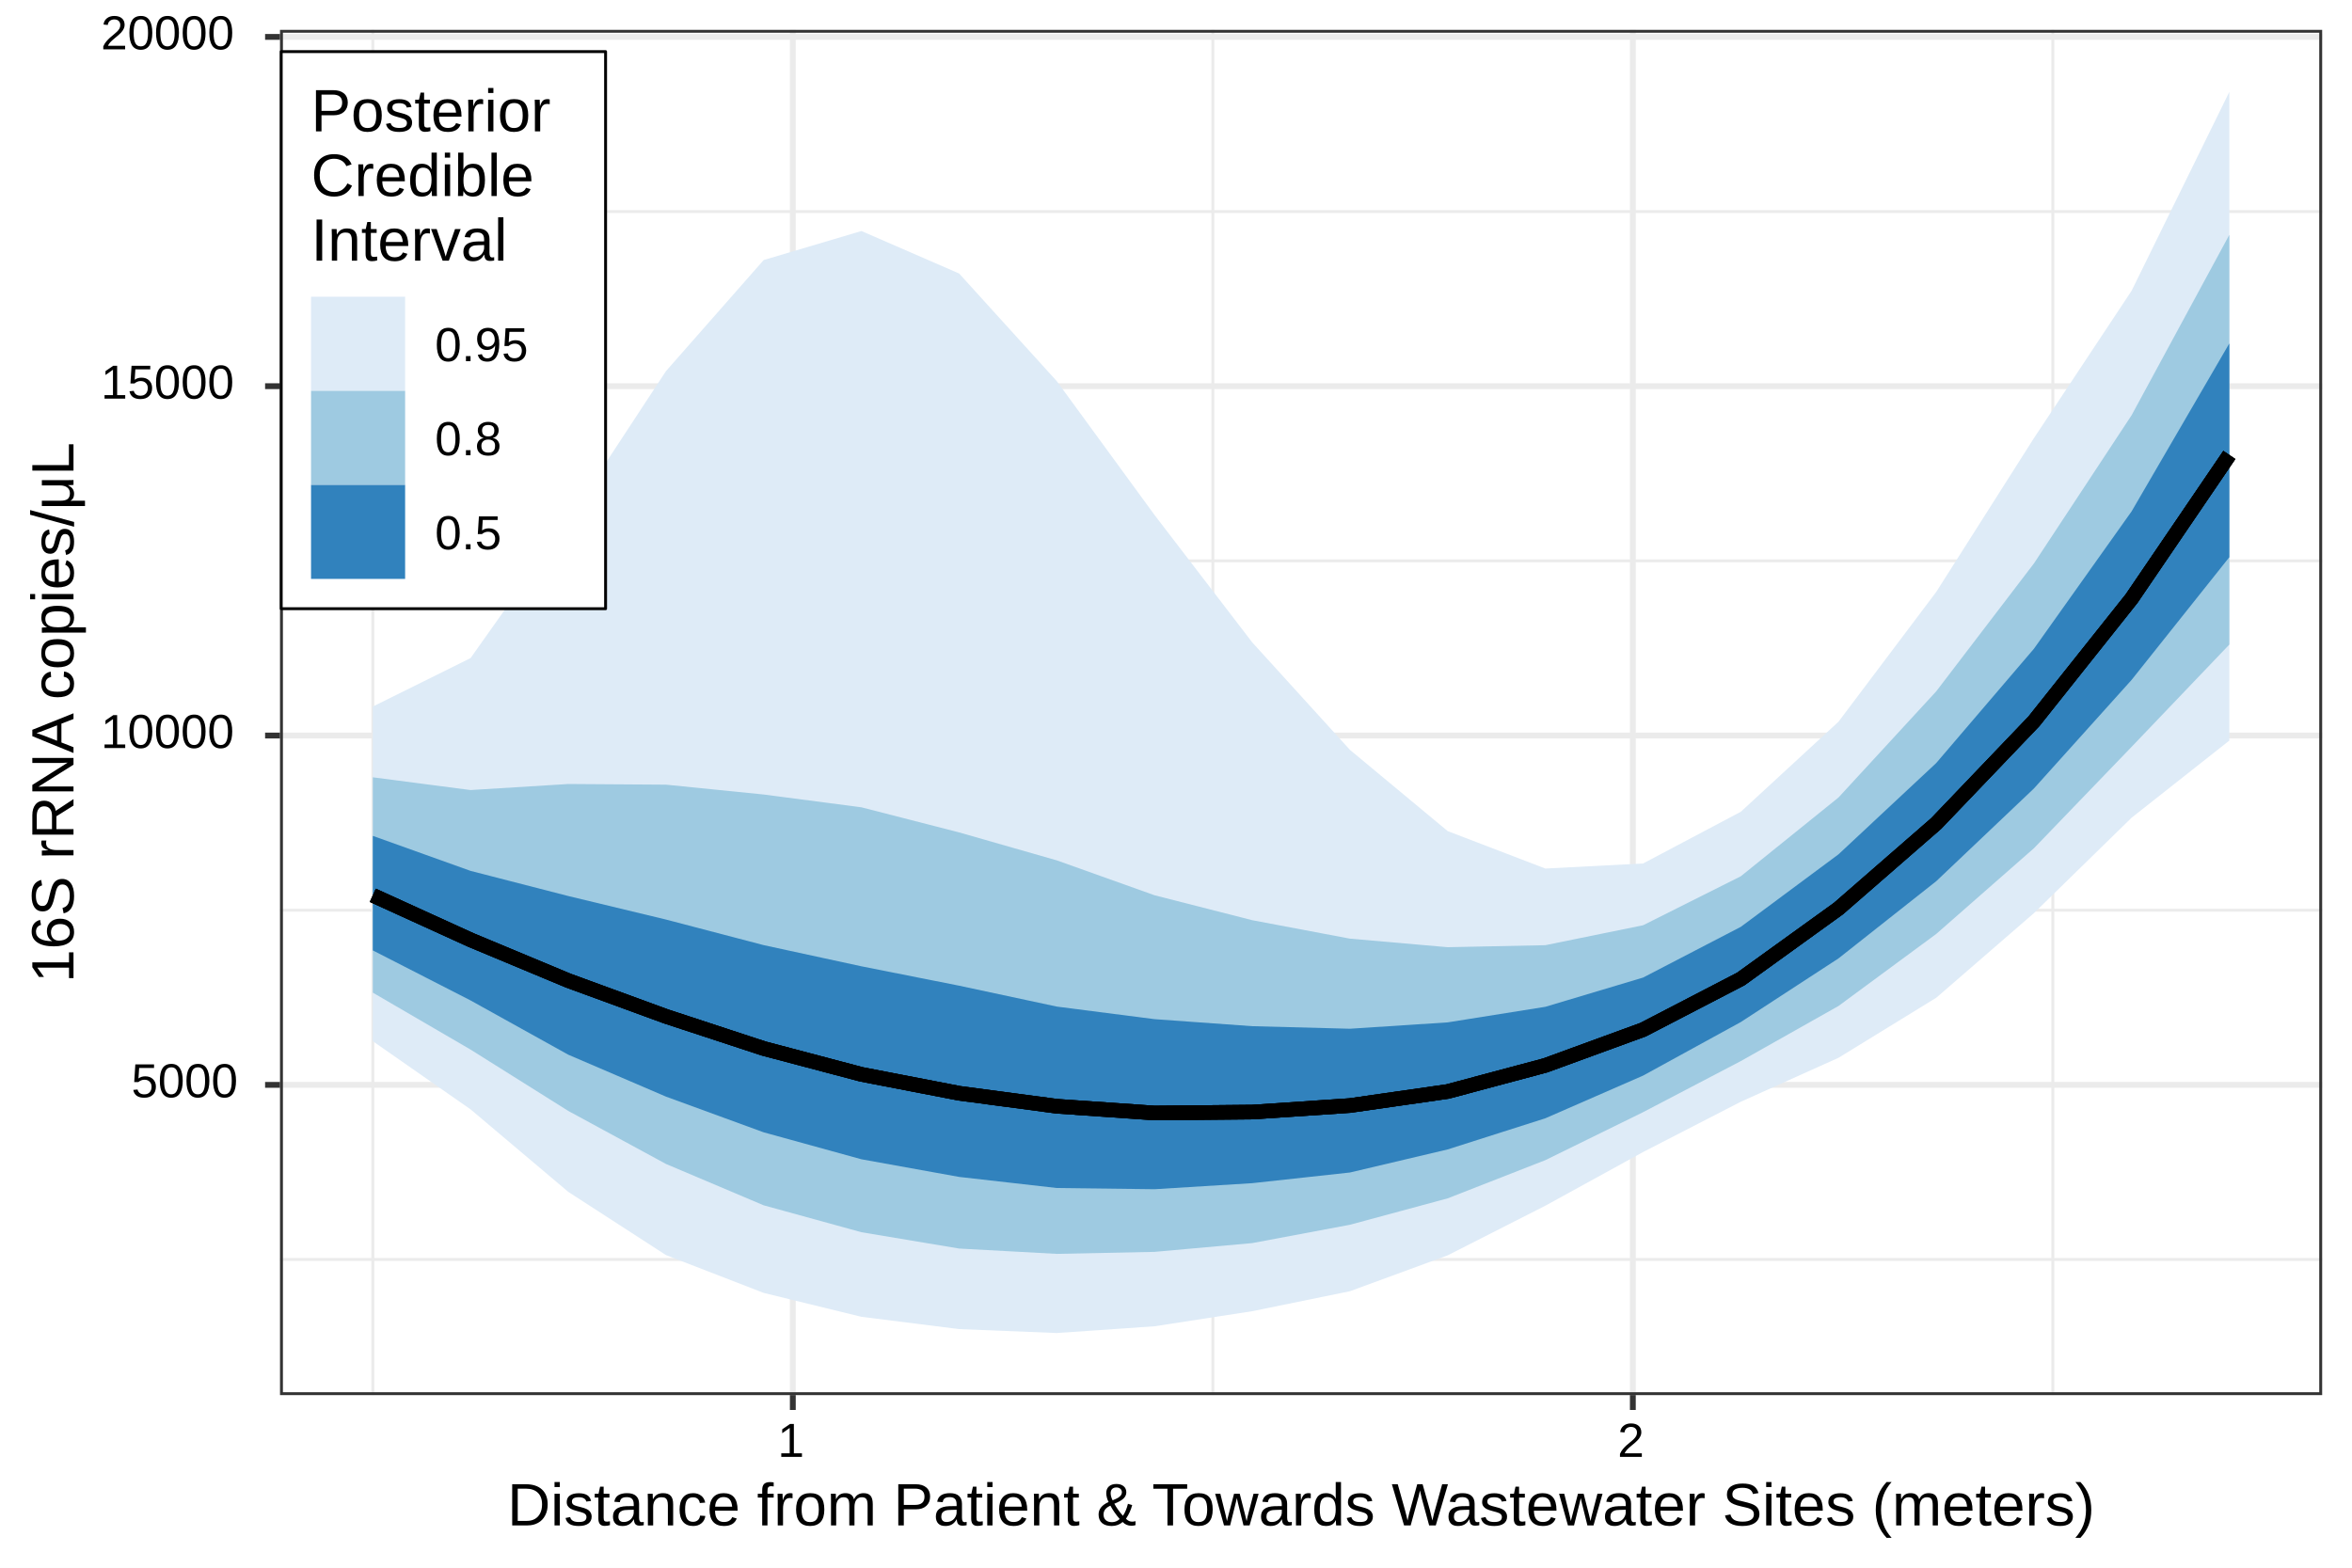
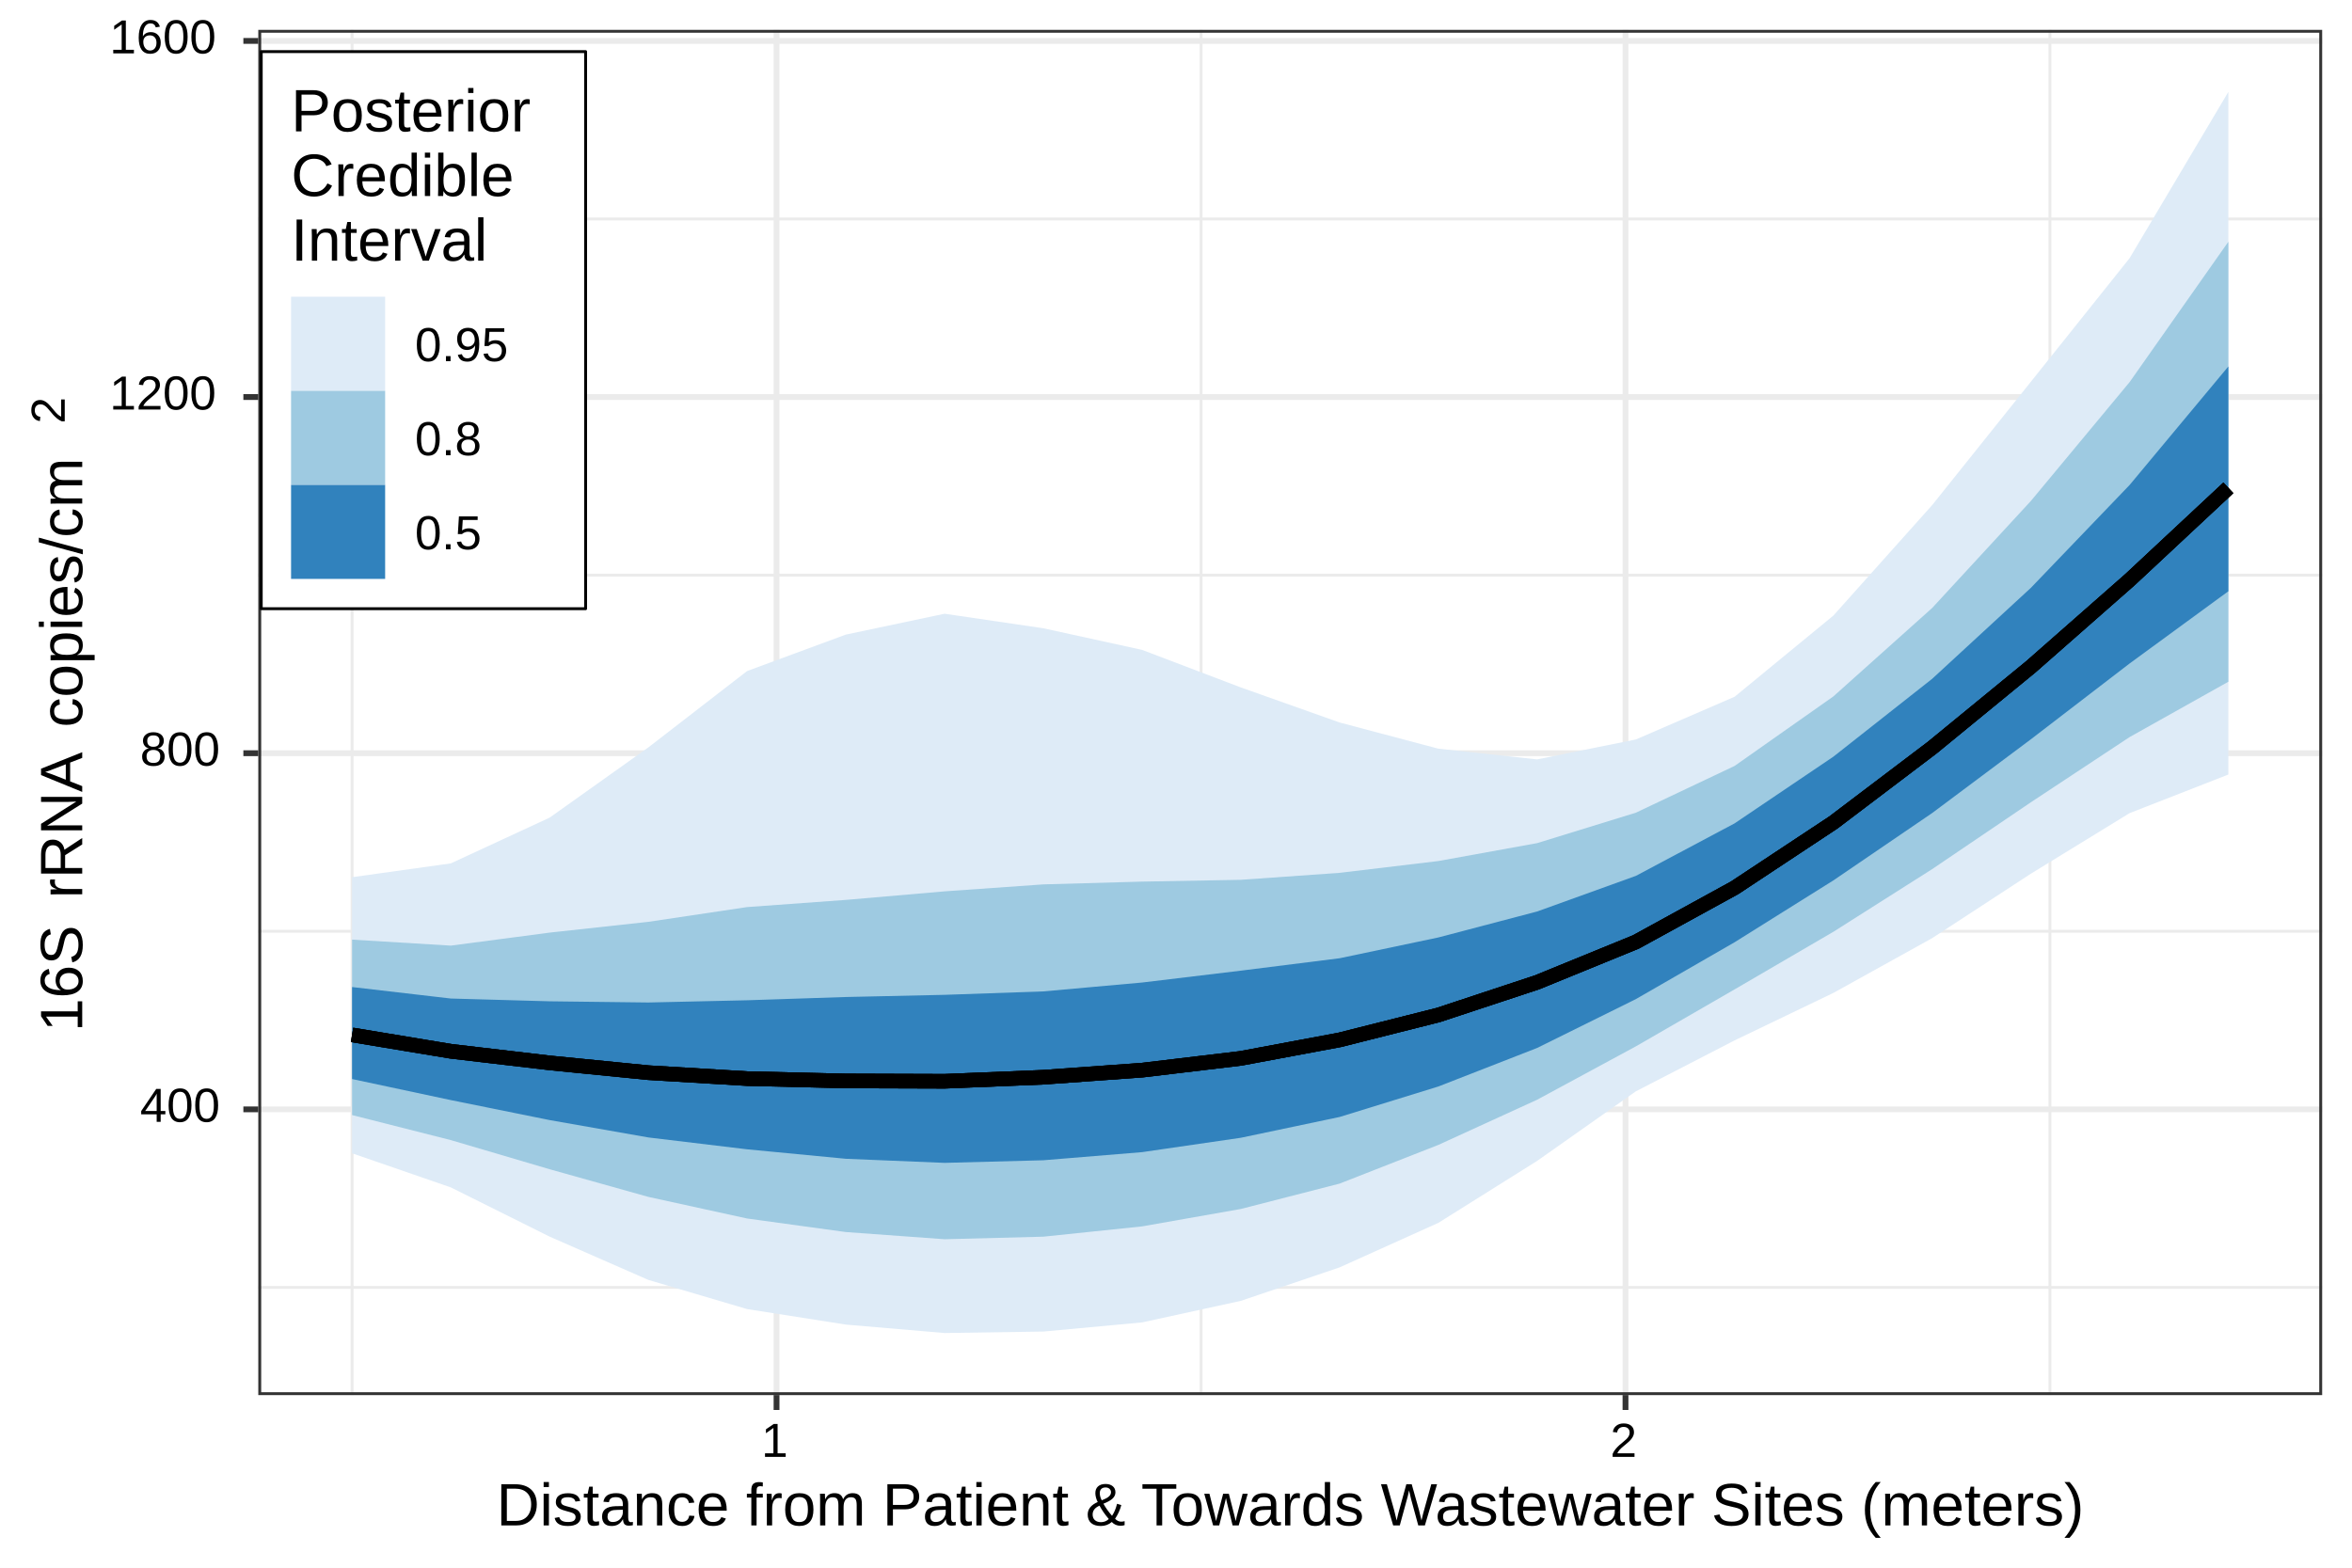
<svg xmlns="http://www.w3.org/2000/svg" class="svglite" width="432.00pt" height="288.00pt" viewBox="0 0 432.00 288.00">
  <defs>
    <style type="text/css">
    .svglite line, .svglite polyline, .svglite polygon, .svglite path, .svglite rect, .svglite circle {
      fill: none;
      stroke: #000000;
      stroke-linecap: round;
      stroke-linejoin: round;
      stroke-miterlimit: 10.00;
    }
  </style>
  </defs>
  <rect width="100%" height="100%" style="stroke: none; fill: #FFFFFF;" />
  <defs>
    <clipPath id="cpMC4wMHw0MzIuMDB8MC4wMHwyODguMDA=">
      <rect x="0.00" y="0.00" width="432.00" height="288.00" />
    </clipPath>
  </defs>
  <g clip-path="url(#cpMC4wMHw0MzIuMDB8MC4wMHwyODguMDA=)">
-     <rect x="0.00" y="0.00" width="432.00" height="288.00" style="stroke-width: 1.07; stroke: #FFFFFF; fill: #FFFFFF;" />
+     <rect x="0" y="0.00" width="432.00" height="288.00" style="stroke-width: 1.07; stroke: #FFFFFF; fill: #FFFFFF;" />
  </g>
  <defs>
-     <clipPath id="cpNTEuNDN8NDI2LjUyfDUuNDh8MjU2LjI5">
-       <rect x="51.43" y="5.48" width="375.09" height="250.82" />
+     <clipPath id="cpNDcuNDR8NDI2LjUyfDUuNDh8MjU2LjI5">
+       <rect x="47.44" y="5.48" width="379.08" height="250.82" />
    </clipPath>
  </defs>
-   <g clip-path="url(#cpNTEuNDN8NDI2LjUyfDUuNDh8MjU2LjI5)">
-     <rect x="51.43" y="5.48" width="375.09" height="250.82" style="stroke-width: 1.07; stroke: none; fill: #FFFFFF;" />
-     <polyline points="51.43,231.38 426.52,231.38 " style="stroke-width: 0.53; stroke: #EBEBEB; stroke-linecap: butt;" />
-     <polyline points="51.43,167.21 426.52,167.21 " style="stroke-width: 0.53; stroke: #EBEBEB; stroke-linecap: butt;" />
-     <polyline points="51.43,103.04 426.52,103.04 " style="stroke-width: 0.53; stroke: #EBEBEB; stroke-linecap: butt;" />
-     <polyline points="51.43,38.87 426.52,38.87 " style="stroke-width: 0.53; stroke: #EBEBEB; stroke-linecap: butt;" />
-     <polyline points="68.48,256.29 68.48,5.48 " style="stroke-width: 0.53; stroke: #EBEBEB; stroke-linecap: butt;" />
-     <polyline points="222.77,256.29 222.77,5.48 " style="stroke-width: 0.53; stroke: #EBEBEB; stroke-linecap: butt;" />
-     <polyline points="377.05,256.29 377.05,5.48 " style="stroke-width: 0.53; stroke: #EBEBEB; stroke-linecap: butt;" />
-     <polyline points="51.43,199.30 426.52,199.30 " style="stroke-width: 1.07; stroke: #EBEBEB; stroke-linecap: butt;" />
-     <polyline points="51.43,135.12 426.52,135.12 " style="stroke-width: 1.07; stroke: #EBEBEB; stroke-linecap: butt;" />
-     <polyline points="51.43,70.95 426.52,70.95 " style="stroke-width: 1.07; stroke: #EBEBEB; stroke-linecap: butt;" />
-     <polyline points="51.43,6.78 426.52,6.78 " style="stroke-width: 1.07; stroke: #EBEBEB; stroke-linecap: butt;" />
-     <polyline points="145.62,256.29 145.62,5.48 " style="stroke-width: 1.07; stroke: #EBEBEB; stroke-linecap: butt;" />
-     <polyline points="299.91,256.29 299.91,5.48 " style="stroke-width: 1.07; stroke: #EBEBEB; stroke-linecap: butt;" />
-     <polygon points="68.48,129.80 86.43,120.90 104.38,95.53 122.32,68.18 140.27,47.77 158.22,42.44 176.16,50.24 194.11,70.03 212.06,94.61 230.00,118.01 247.95,137.76 265.90,152.68 283.84,159.56 301.79,158.63 319.74,149.13 337.68,132.59 355.63,108.75 373.58,80.49 391.52,53.41 409.47,16.88 409.47,136.05 391.52,150.22 373.58,167.75 355.63,183.30 337.68,194.33 319.74,202.40 301.79,211.64 283.84,221.50 265.90,230.62 247.95,237.21 230.00,240.88 212.06,243.65 194.11,244.89 176.16,244.17 158.22,241.91 140.27,237.52 122.32,230.57 104.38,218.96 86.43,203.80 68.48,191.28 " style="stroke-width: 0.00; stroke: none; fill: #DEEBF7;" />
-     <polygon points="68.48,142.80 86.43,145.14 104.38,144.03 122.32,144.15 140.27,145.96 158.22,148.31 176.16,152.92 194.11,158.06 212.06,164.47 230.00,169.05 247.95,172.44 265.90,174.01 283.84,173.64 301.79,169.98 319.74,160.98 337.68,146.51 355.63,127.01 373.58,103.51 391.52,76.28 409.47,43.14 409.47,118.41 391.52,137.20 373.58,155.83 355.63,171.58 337.68,184.81 319.74,194.93 301.79,204.32 283.84,213.13 265.90,220.15 247.95,225.00 230.00,228.37 212.06,229.98 194.11,230.35 176.16,229.37 158.22,226.37 140.27,221.43 122.32,213.83 104.38,204.09 86.43,192.82 68.48,182.36 " style="stroke-width: 0.00; stroke: none; fill: #9ECAE1;" />
-     <polygon points="68.48,153.56 86.43,159.99 104.38,164.61 122.32,168.93 140.27,173.63 158.22,177.52 176.16,181.08 194.11,184.92 212.06,187.23 230.00,188.52 247.95,188.99 265.90,187.82 283.84,184.96 301.79,179.59 319.74,170.27 337.68,156.95 355.63,140.18 373.58,119.18 391.52,93.94 409.47,63.09 409.47,102.36 391.52,124.90 373.58,144.85 355.63,161.89 337.68,176.07 319.74,187.76 301.79,197.60 283.84,205.44 265.90,211.16 247.95,215.40 230.00,217.36 212.06,218.47 194.11,218.25 176.16,216.21 158.22,212.97 140.27,208.02 122.32,201.46 104.38,193.76 86.43,183.79 68.48,174.60 " style="stroke-width: 0.00; stroke: none; fill: #3182BD;" />
-     <polyline points="68.48,164.48 86.43,172.66 104.38,180.15 122.32,186.72 140.27,192.62 158.22,197.37 176.16,200.84 194.11,203.23 212.06,204.47 230.00,204.30 247.95,203.10 265.90,200.52 283.84,195.72 301.79,189.16 319.74,179.85 337.68,166.91 355.63,151.28 373.58,132.51 391.52,109.96 409.47,83.58 " style="stroke-width: 2.67; stroke-linecap: butt;" />
-     <polyline points="68.48,164.48 86.43,172.66 104.38,180.15 122.32,186.72 140.27,192.62 158.22,197.37 176.16,200.84 194.11,203.23 212.06,204.47 230.00,204.30 247.95,203.10 265.90,200.52 283.84,195.72 301.79,189.16 319.74,179.85 337.68,166.91 355.63,151.28 373.58,132.51 391.52,109.96 409.47,83.58 " style="stroke-width: 2.67; stroke-linecap: butt;" />
-     <polyline points="68.48,164.48 86.43,172.66 104.38,180.15 122.32,186.72 140.27,192.62 158.22,197.37 176.16,200.84 194.11,203.23 212.06,204.47 230.00,204.30 247.95,203.10 265.90,200.52 283.84,195.72 301.79,189.16 319.74,179.85 337.68,166.91 355.63,151.28 373.58,132.51 391.52,109.96 409.47,83.58 " style="stroke-width: 2.67; stroke-linecap: butt;" />
-     <rect x="51.43" y="5.48" width="375.09" height="250.82" style="stroke-width: 1.07; stroke: #333333;" />
+   <g clip-path="url(#cpNDcuNDR8NDI2LjUyfDUuNDh8MjU2LjI5)">
+     <rect x="47.44" y="5.48" width="379.08" height="250.82" style="stroke-width: 1.07; stroke: none; fill: #FFFFFF;" />
+     <polyline points="47.44,236.51 426.52,236.51 " style="stroke-width: 0.53; stroke: #EBEBEB; stroke-linecap: butt;" />
+     <polyline points="47.44,171.08 426.52,171.08 " style="stroke-width: 0.53; stroke: #EBEBEB; stroke-linecap: butt;" />
+     <polyline points="47.44,105.66 426.52,105.66 " style="stroke-width: 0.53; stroke: #EBEBEB; stroke-linecap: butt;" />
+     <polyline points="47.44,40.23 426.52,40.23 " style="stroke-width: 0.53; stroke: #EBEBEB; stroke-linecap: butt;" />
+     <polyline points="64.67,256.29 64.67,5.48 " style="stroke-width: 0.53; stroke: #EBEBEB; stroke-linecap: butt;" />
+     <polyline points="220.60,256.29 220.60,5.48 " style="stroke-width: 0.53; stroke: #EBEBEB; stroke-linecap: butt;" />
+     <polyline points="376.52,256.29 376.52,5.48 " style="stroke-width: 0.53; stroke: #EBEBEB; stroke-linecap: butt;" />
+     <polyline points="47.44,203.80 426.52,203.80 " style="stroke-width: 1.07; stroke: #EBEBEB; stroke-linecap: butt;" />
+     <polyline points="47.44,138.37 426.52,138.37 " style="stroke-width: 1.07; stroke: #EBEBEB; stroke-linecap: butt;" />
+     <polyline points="47.44,72.94 426.52,72.94 " style="stroke-width: 1.07; stroke: #EBEBEB; stroke-linecap: butt;" />
+     <polyline points="47.44,7.52 426.52,7.52 " style="stroke-width: 1.07; stroke: #EBEBEB; stroke-linecap: butt;" />
+     <polyline points="142.63,256.29 142.63,5.48 " style="stroke-width: 1.07; stroke: #EBEBEB; stroke-linecap: butt;" />
+     <polyline points="298.56,256.29 298.56,5.48 " style="stroke-width: 1.07; stroke: #EBEBEB; stroke-linecap: butt;" />
+     <polygon points="64.67,161.15 82.81,158.61 100.95,150.21 119.08,137.31 137.22,123.28 155.36,116.58 173.50,112.75 191.64,115.42 209.77,119.39 227.91,126.29 246.05,132.73 264.19,137.54 282.33,139.51 300.46,135.85 318.60,128.00 336.74,113.09 354.88,92.80 373.01,70.14 391.15,47.43 409.29,16.88 409.29,142.29 391.15,149.38 373.01,160.51 354.88,172.35 336.74,182.41 318.60,191.13 300.46,200.49 282.33,213.27 264.19,224.65 246.05,232.83 227.91,238.98 209.77,242.94 191.64,244.62 173.50,244.89 155.36,243.34 137.22,240.49 119.08,235.13 100.95,227.18 82.81,218.14 64.67,211.87 " style="stroke-width: 0.00; stroke: none; fill: #DEEBF7;" />
+     <polygon points="64.67,172.62 82.81,173.72 100.95,171.33 119.08,169.35 137.22,166.64 155.36,165.32 173.50,163.75 191.64,162.47 209.77,161.96 227.91,161.63 246.05,160.35 264.19,158.18 282.33,154.89 300.46,149.30 318.60,140.71 336.74,127.94 354.88,111.70 373.01,92.04 391.15,70.20 409.29,44.41 409.29,125.24 391.15,135.41 373.01,147.39 354.88,159.67 336.74,171.18 318.60,181.76 300.46,192.23 282.33,202.03 264.19,210.33 246.05,217.44 227.91,222.10 209.77,225.30 191.64,227.19 173.50,227.66 155.36,226.34 137.22,223.85 119.08,219.88 100.95,214.80 82.81,209.45 64.67,204.85 " style="stroke-width: 0.00; stroke: none; fill: #9ECAE1;" />
+     <polygon points="64.67,181.33 82.81,183.44 100.95,183.95 119.08,184.17 137.22,183.76 155.36,183.16 173.50,182.76 191.64,182.13 209.77,180.50 227.91,178.32 246.05,176.04 264.19,172.22 282.33,167.45 300.46,160.91 318.60,151.26 336.74,139.01 354.88,124.71 373.01,108.00 391.15,89.10 409.29,67.32 409.29,108.62 391.15,121.89 373.01,135.82 354.88,149.37 336.74,161.74 318.60,173.10 300.46,183.55 282.33,192.52 264.19,199.60 246.05,205.20 227.91,209.02 209.77,211.66 191.64,213.15 173.50,213.63 155.36,212.88 137.22,211.14 119.08,208.96 100.95,205.77 82.81,202.10 64.67,198.23 " style="stroke-width: 0.00; stroke: none; fill: #3182BD;" />
+     <polyline points="64.67,190.12 82.81,193.13 100.95,195.26 119.08,197.06 137.22,198.15 155.36,198.58 173.50,198.64 191.64,197.90 209.77,196.60 227.91,194.43 246.05,191.04 264.19,186.46 282.33,180.46 300.46,173.05 318.60,163.10 336.74,151.10 354.88,137.36 373.01,122.50 391.15,106.55 409.29,89.62 " style="stroke-width: 2.67; stroke-linecap: butt;" />
+     <polyline points="64.67,190.12 82.81,193.13 100.95,195.26 119.08,197.06 137.22,198.15 155.36,198.58 173.50,198.64 191.64,197.90 209.77,196.60 227.91,194.43 246.05,191.04 264.19,186.46 282.33,180.46 300.46,173.05 318.60,163.10 336.74,151.10 354.88,137.36 373.01,122.50 391.15,106.55 409.29,89.62 " style="stroke-width: 2.67; stroke-linecap: butt;" />
+     <polyline points="64.67,190.12 82.81,193.13 100.95,195.26 119.08,197.06 137.22,198.15 155.36,198.58 173.50,198.64 191.64,197.90 209.77,196.60 227.91,194.43 246.05,191.04 264.19,186.46 282.33,180.46 300.46,173.05 318.60,163.10 336.74,151.10 354.88,137.36 373.01,122.50 391.15,106.55 409.29,89.62 " style="stroke-width: 2.67; stroke-linecap: butt;" />
+     <rect x="47.44" y="5.48" width="379.08" height="250.82" style="stroke-width: 1.07; stroke: #333333;" />
  </g>
  <g clip-path="url(#cpMC4wMHw0MzIuMDB8MC4wMHwyODguMDA=)">
-     <text x="24.12" y="201.59" style="font-size: 8.80px; font-family: Arial;" textLength="22.38px" lengthAdjust="spacingAndGlyphs">5000</text>
-     <text x="18.53" y="137.42" style="font-size: 8.80px; font-family: Arial;" textLength="27.97px" lengthAdjust="spacingAndGlyphs">10000</text>
-     <text x="18.53" y="73.24" style="font-size: 8.80px; font-family: Arial;" textLength="27.97px" lengthAdjust="spacingAndGlyphs">15000</text>
-     <text x="18.53" y="9.07" style="font-size: 8.80px; font-family: Arial;" textLength="27.97px" lengthAdjust="spacingAndGlyphs">20000</text>
-     <polyline points="48.69,199.30 51.43,199.30 " style="stroke-width: 1.07; stroke: #333333; stroke-linecap: butt;" />
-     <polyline points="48.69,135.12 51.43,135.12 " style="stroke-width: 1.07; stroke: #333333; stroke-linecap: butt;" />
-     <polyline points="48.69,70.95 51.43,70.95 " style="stroke-width: 1.07; stroke: #333333; stroke-linecap: butt;" />
-     <polyline points="48.69,6.78 51.43,6.78 " style="stroke-width: 1.07; stroke: #333333; stroke-linecap: butt;" />
-     <polyline points="145.62,259.03 145.62,256.29 " style="stroke-width: 1.07; stroke: #333333; stroke-linecap: butt;" />
-     <polyline points="299.91,259.03 299.91,256.29 " style="stroke-width: 1.07; stroke: #333333; stroke-linecap: butt;" />
-     <text x="142.83" y="267.64" style="font-size: 8.80px; font-family: Arial;" textLength="5.59px" lengthAdjust="spacingAndGlyphs">1</text>
-     <text x="297.11" y="267.64" style="font-size: 8.80px; font-family: Arial;" textLength="5.59px" lengthAdjust="spacingAndGlyphs">2</text>
-     <text x="238.98" y="280.23" text-anchor="middle" style="font-size: 11.00px; font-family: Arial;" textLength="328.75px" lengthAdjust="spacingAndGlyphs">Distance from Patient &amp; Towards Wastewater Sites (meters)</text>
-     <text transform="translate(13.50,130.89) rotate(-90)" text-anchor="middle" style="font-size: 11.00px; font-family: Arial;" textLength="108.06px" lengthAdjust="spacingAndGlyphs">16S rRNA copies/μL</text>
-     <rect x="51.65" y="9.48" width="59.58" height="102.35" style="stroke-width: 0.53; fill: #FFFFFF;" />
-     <text x="57.13" y="24.13" style="font-size: 11.00px; font-family: Arial;" textLength="48.62px" lengthAdjust="spacingAndGlyphs">Posterior</text>
-     <text x="57.13" y="36.01" style="font-size: 11.00px; font-family: Arial;" textLength="45.58px" lengthAdjust="spacingAndGlyphs">Credible</text>
-     <text x="57.13" y="47.89" style="font-size: 11.00px; font-family: Arial;" textLength="42.13px" lengthAdjust="spacingAndGlyphs">Interval</text>
-     <rect x="57.13" y="54.51" width="17.28" height="17.28" style="stroke-width: 1.07; stroke: none; fill: #FFFFFF;" />
-     <rect x="57.13" y="54.51" width="17.28" height="17.28" style="stroke-width: 0.75; stroke: none; fill: #DEEBF7;" />
-     <rect x="57.13" y="71.79" width="17.28" height="17.28" style="stroke-width: 1.07; stroke: none; fill: #FFFFFF;" />
-     <rect x="57.13" y="71.79" width="17.28" height="17.28" style="stroke-width: 0.75; stroke: none; fill: #9ECAE1;" />
-     <rect x="57.13" y="89.07" width="17.28" height="17.28" style="stroke-width: 1.07; stroke: none; fill: #FFFFFF;" />
-     <rect x="57.13" y="89.07" width="17.28" height="17.28" style="stroke-width: 0.75; stroke: none; fill: #3182BD;" />
-     <text x="79.89" y="66.36" style="font-size: 8.80px; font-family: Arial;" textLength="19.58px" lengthAdjust="spacingAndGlyphs">0.95</text>
-     <text x="79.89" y="83.64" style="font-size: 8.80px; font-family: Arial;" textLength="13.98px" lengthAdjust="spacingAndGlyphs">0.8</text>
-     <text x="79.89" y="100.92" style="font-size: 8.80px; font-family: Arial;" textLength="13.98px" lengthAdjust="spacingAndGlyphs">0.5</text>
+     <text x="25.73" y="206.09" style="font-size: 8.80px; font-family: Arial;" textLength="16.78px" lengthAdjust="spacingAndGlyphs">400</text>
+     <text x="25.73" y="140.66" style="font-size: 8.80px; font-family: Arial;" textLength="16.78px" lengthAdjust="spacingAndGlyphs">800</text>
+     <text x="20.13" y="75.24" style="font-size: 8.80px; font-family: Arial;" textLength="22.38px" lengthAdjust="spacingAndGlyphs">1200</text>
+     <text x="20.13" y="9.81" style="font-size: 8.80px; font-family: Arial;" textLength="22.38px" lengthAdjust="spacingAndGlyphs">1600</text>
+     <polyline points="44.70,203.80 47.44,203.80 " style="stroke-width: 1.07; stroke: #333333; stroke-linecap: butt;" />
+     <polyline points="44.70,138.37 47.44,138.37 " style="stroke-width: 1.07; stroke: #333333; stroke-linecap: butt;" />
+     <polyline points="44.70,72.94 47.44,72.94 " style="stroke-width: 1.07; stroke: #333333; stroke-linecap: butt;" />
+     <polyline points="44.70,7.52 47.44,7.52 " style="stroke-width: 1.07; stroke: #333333; stroke-linecap: butt;" />
+     <polyline points="142.63,259.03 142.63,256.29 " style="stroke-width: 1.07; stroke: #333333; stroke-linecap: butt;" />
+     <polyline points="298.56,259.03 298.56,256.29 " style="stroke-width: 1.07; stroke: #333333; stroke-linecap: butt;" />
+     <text x="139.84" y="267.64" style="font-size: 8.80px; font-family: Arial;" textLength="5.59px" lengthAdjust="spacingAndGlyphs">1</text>
+     <text x="295.76" y="267.64" style="font-size: 8.80px; font-family: Arial;" textLength="5.59px" lengthAdjust="spacingAndGlyphs">2</text>
+     <text x="236.98" y="280.23" text-anchor="middle" style="font-size: 11.00px; font-family: Arial;" textLength="328.75px" lengthAdjust="spacingAndGlyphs">Distance from Patient &amp; Towards Wastewater Sites (meters)</text>
+     <text transform="translate(15.10,189.53) rotate(-90)" style="font-size: 11.00px; font-family: Arial;" textLength="20.98px" lengthAdjust="spacingAndGlyphs">16S</text>
+     <text transform="translate(15.10,165.05) rotate(-90)" style="font-size: 11.00px; font-family: Arial;" textLength="27.92px" lengthAdjust="spacingAndGlyphs">rRNA</text>
+     <text transform="translate(15.10,133.63) rotate(-90)" style="font-size: 11.00px; font-family: Arial;" textLength="55.79px" lengthAdjust="spacingAndGlyphs">copies/cm</text>
+     <text transform="translate(11.89,77.84) rotate(-90)" style="font-size: 8.80px; font-family: Arial;" textLength="5.59px" lengthAdjust="spacingAndGlyphs">2</text>
+     <rect x="47.98" y="9.48" width="59.58" height="102.35" style="stroke-width: 0.53; fill: #FFFFFF;" />
+     <text x="53.46" y="24.13" style="font-size: 11.00px; font-family: Arial;" textLength="48.62px" lengthAdjust="spacingAndGlyphs">Posterior</text>
+     <text x="53.46" y="36.01" style="font-size: 11.00px; font-family: Arial;" textLength="45.58px" lengthAdjust="spacingAndGlyphs">Credible</text>
+     <text x="53.46" y="47.89" style="font-size: 11.00px; font-family: Arial;" textLength="42.13px" lengthAdjust="spacingAndGlyphs">Interval</text>
+     <rect x="53.46" y="54.51" width="17.28" height="17.28" style="stroke-width: 1.07; stroke: none; fill: #FFFFFF;" />
+     <rect x="53.46" y="54.51" width="17.28" height="17.28" style="stroke-width: 0.75; stroke: none; fill: #DEEBF7;" />
+     <rect x="53.46" y="71.79" width="17.28" height="17.28" style="stroke-width: 1.07; stroke: none; fill: #FFFFFF;" />
+     <rect x="53.46" y="71.79" width="17.28" height="17.28" style="stroke-width: 0.75; stroke: none; fill: #9ECAE1;" />
+     <rect x="53.46" y="89.07" width="17.28" height="17.28" style="stroke-width: 1.07; stroke: none; fill: #FFFFFF;" />
+     <rect x="53.46" y="89.07" width="17.28" height="17.28" style="stroke-width: 0.75; stroke: none; fill: #3182BD;" />
+     <text x="76.22" y="66.36" style="font-size: 8.80px; font-family: Arial;" textLength="19.58px" lengthAdjust="spacingAndGlyphs">0.95</text>
+     <text x="76.22" y="83.64" style="font-size: 8.80px; font-family: Arial;" textLength="13.98px" lengthAdjust="spacingAndGlyphs">0.8</text>
+     <text x="76.22" y="100.92" style="font-size: 8.80px; font-family: Arial;" textLength="13.98px" lengthAdjust="spacingAndGlyphs">0.5</text>
  </g>
</svg>
